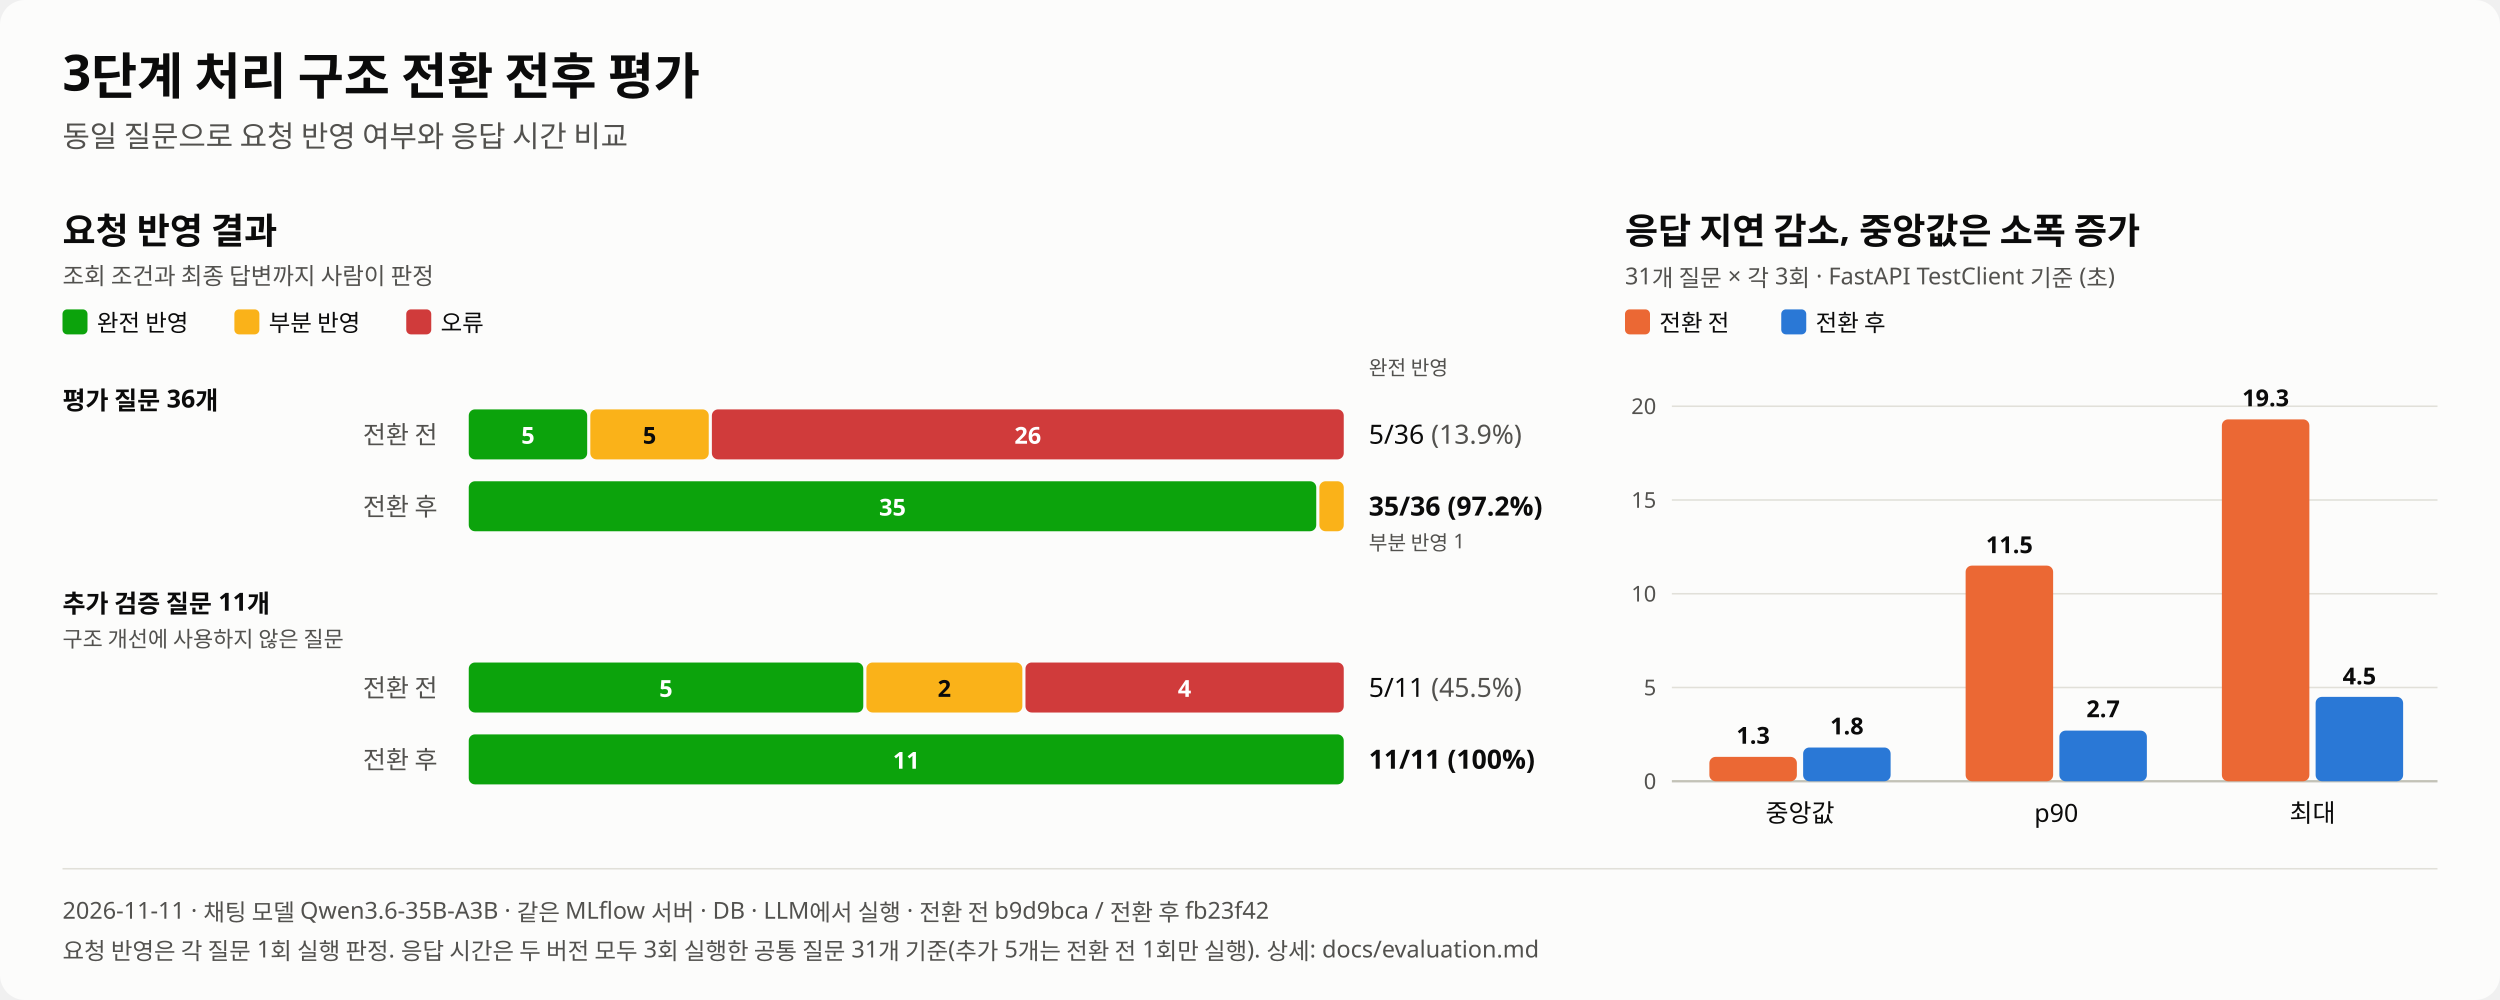
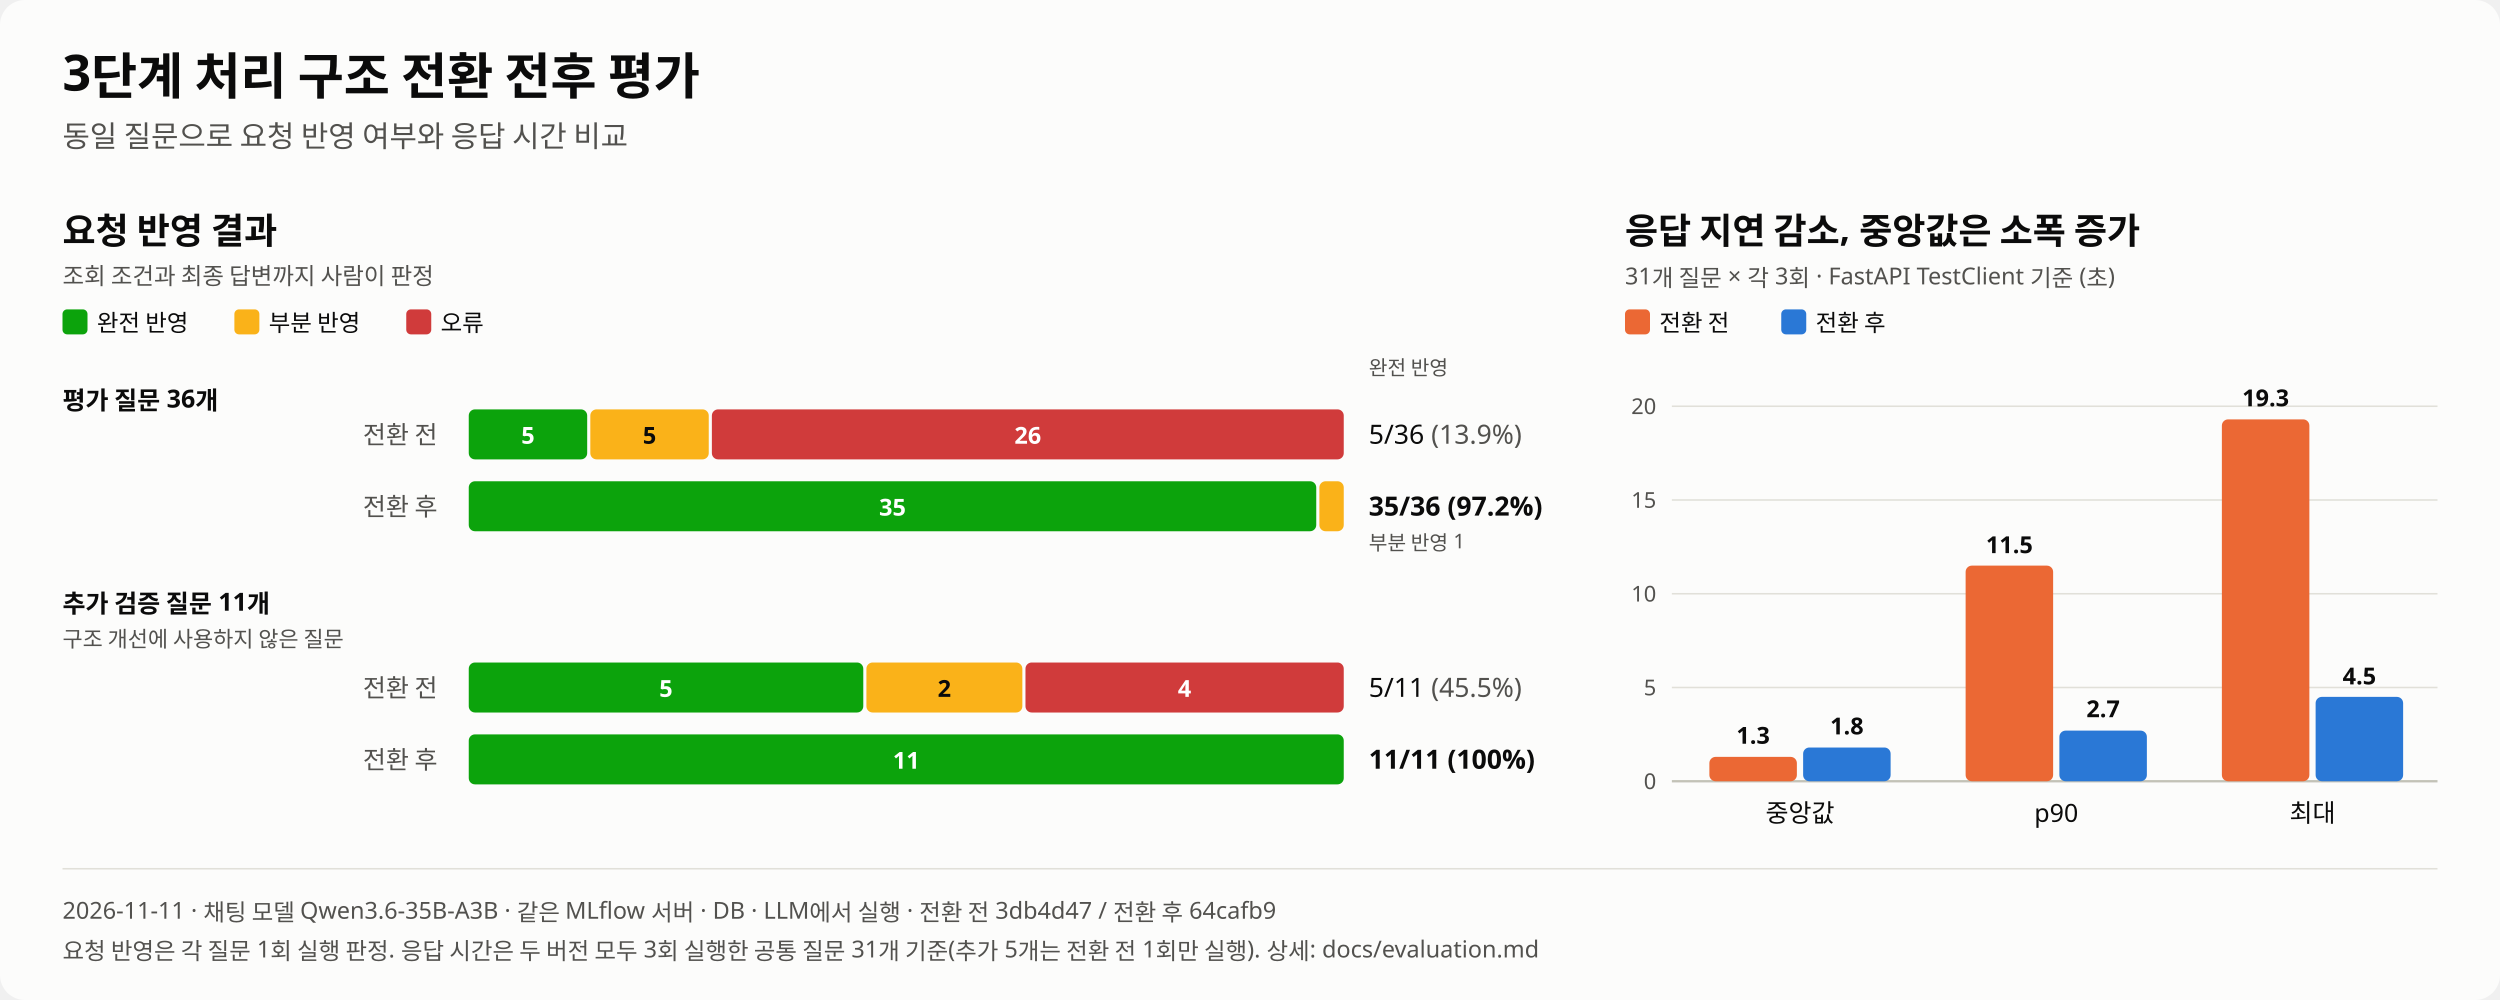
<svg xmlns="http://www.w3.org/2000/svg" width="1600" height="640" viewBox="0 0 1600 640" font-family="NanumGothic, 'Noto Sans KR', 'Apple SD Gothic Neo', sans-serif">
  <rect width="1600" height="640" rx="16" fill="#fcfcfb" />
  <text x="40" y="58" font-size="32" font-weight="700" fill="#0b0b0b">3단계 처리 구조 전환 전후 평가</text>
  <text x="40" y="94" font-size="19" fill="#52514e">동일 질문으로 요청 반영 여부와 응답 시간 비교</text>
  <text x="40" y="156" font-size="23" font-weight="700" fill="#0b0b0b">요청 반영 결과</text>
  <text x="40" y="182" font-size="15" fill="#52514e">조회 조건과 최종 답변까지 사람이 판정</text>
  <g font-size="15" fill="#0b0b0b">
    <rect x="40" y="198" width="16" height="16" rx="3" fill="#0ca30c" />
    <text x="62" y="212">완전 반영</text>
    <rect x="150" y="198" width="16" height="16" rx="3" fill="#fab219" />
    <text x="172" y="212">부분 반영</text>
    <rect x="260" y="198" width="16" height="16" rx="3" fill="#d03b3b" />
    <text x="282" y="212">오류</text>
  </g>
  <g font-size="16" fill="#0b0b0b">
    <text x="40" y="262" font-weight="700">평가 질문 36개</text>
    <text x="280" y="284" text-anchor="end" fill="#52514e">전환 전</text>
    <text x="280" y="330" text-anchor="end" fill="#52514e">전환 후</text>
    <text x="40" y="392" font-weight="700">추가 검증 질문 11개</text>
    <text x="40" y="414" font-size="14" fill="#52514e">구조 개선에 사용하지 않은 질문</text>
    <text x="280" y="446" text-anchor="end" fill="#52514e">전환 전</text>
    <text x="280" y="492" text-anchor="end" fill="#52514e">전환 후</text>
  </g>
  <rect x="300" y="262" width="75.8" height="32" rx="4" fill="#0ca30c" />
  <rect x="377.8" y="262" width="75.8" height="32" rx="4" fill="#fab219" />
  <rect x="455.6" y="262" width="404.4" height="32" rx="4" fill="#d03b3b" />
  <g font-size="15" font-weight="700" text-anchor="middle">
    <text x="337.9" y="284" fill="#ffffff">5</text>
    <text x="415.7" y="284" fill="#0b0b0b">5</text>
    <text x="657.8" y="284" fill="#ffffff">26</text>
  </g>
  <rect x="300" y="308" width="542.4" height="32" rx="4" fill="#0ca30c" />
  <rect x="844.4" y="308" width="15.6" height="32" rx="4" fill="#fab219" />
  <text x="571.2" y="330" font-size="15" font-weight="700" fill="#ffffff" text-anchor="middle">35</text>
  <rect x="300" y="424" width="252.5" height="32" rx="4" fill="#0ca30c" />
  <rect x="554.5" y="424" width="99.8" height="32" rx="4" fill="#fab219" />
  <rect x="656.3" y="424" width="203.7" height="32" rx="4" fill="#d03b3b" />
  <g font-size="15" font-weight="700" text-anchor="middle">
    <text x="426.2" y="446" fill="#ffffff">5</text>
    <text x="604.4" y="446" fill="#0b0b0b">2</text>
    <text x="758.1" y="446" fill="#ffffff">4</text>
  </g>
  <rect x="300" y="470" width="560" height="32" rx="4" fill="#0ca30c" />
  <text x="580" y="492" font-size="15" font-weight="700" fill="#ffffff" text-anchor="middle">11</text>
  <g font-size="17" fill="#0b0b0b">
    <text x="876" y="284">5/36 <tspan fill="#52514e">(13.9%)</tspan>
    </text>
    <text x="876" y="330" font-weight="700">35/36 (97.2%)</text>
    <text x="876" y="352" font-size="13" fill="#52514e">부분 반영 1</text>
    <text x="876" y="446">5/11 <tspan fill="#52514e">(45.5%)</tspan>
    </text>
    <text x="876" y="492" font-weight="700">11/11 (100%)</text>
  </g>
  <text x="876" y="240" font-size="13" fill="#52514e">완전 반영</text>
  <text x="1040" y="156" font-size="23" font-weight="700" fill="#0b0b0b">응답 지연 감소, 중앙값은 소폭 증가</text>
  <text x="1040" y="182" font-size="15" fill="#52514e">31개 질문 × 각 3회 · FastAPI TestClient 기준 (초)</text>
  <g font-size="15" fill="#0b0b0b">
    <rect x="1040" y="198" width="16" height="16" rx="3" fill="#eb6834" />
    <text x="1062" y="212">전환 전</text>
    <rect x="1140" y="198" width="16" height="16" rx="3" fill="#2a78d6" />
    <text x="1162" y="212">전환 후</text>
  </g>
  <g stroke="#e1e0d9" stroke-width="1">
    <line x1="1070" y1="260" x2="1560" y2="260" />
    <line x1="1070" y1="320" x2="1560" y2="320" />
    <line x1="1070" y1="380" x2="1560" y2="380" />
    <line x1="1070" y1="440" x2="1560" y2="440" />
  </g>
  <line x1="1070" y1="500" x2="1560" y2="500" stroke="#c3c2b7" stroke-width="1.5" />
  <g font-size="14" fill="#52514e" text-anchor="end">
    <text x="1060" y="265">20</text>
    <text x="1060" y="325">15</text>
    <text x="1060" y="385">10</text>
    <text x="1060" y="445">5</text>
    <text x="1060" y="505">0</text>
  </g>
  <g>
    <rect x="1094" y="484.4" width="56" height="15.6" rx="4" fill="#eb6834" />
    <rect x="1154" y="478.4" width="56" height="21.6" rx="4" fill="#2a78d6" />
    <rect x="1258" y="362" width="56" height="138" rx="4" fill="#eb6834" />
    <rect x="1318" y="467.6" width="56" height="32.4" rx="4" fill="#2a78d6" />
    <rect x="1422" y="268.4" width="56" height="231.6" rx="4" fill="#eb6834" />
    <rect x="1482" y="446" width="56" height="54" rx="4" fill="#2a78d6" />
  </g>
  <g font-size="15" font-weight="700" fill="#0b0b0b" text-anchor="middle">
    <text x="1122" y="476">1.3</text>
    <text x="1182" y="470">1.8</text>
    <text x="1286" y="354">11.5</text>
    <text x="1346" y="459">2.7</text>
    <text x="1450" y="260">19.3</text>
    <text x="1510" y="438">4.5</text>
  </g>
  <g font-size="16" fill="#0b0b0b" text-anchor="middle">
    <text x="1152" y="526">중앙값</text>
    <text x="1316" y="526">p90</text>
    <text x="1480" y="526">최대</text>
  </g>
  <line x1="40" y1="556" x2="1560" y2="556" stroke="#e1e0d9" />
  <g font-size="15" fill="#52514e">
-     <text x="40" y="588">2026-11-11 · 채팅 모델 Qwen3.6-35B-A3B · 같은 MLflow 서버 · DB · LLM에서 실행 · 전환 전 b9d9bca / 전환 후 fb23f42</text>
+     <text x="40" y="588">2026-11-11 · 채팅 모델 Qwen3.6-35B-A3B · 같은 MLflow 서버 · DB · LLM에서 실행 · 전환 전 3db4d47 / 전환 후 64cafb9</text>
    <text x="40" y="614">요청 반영은 각 질문 1회 실행 판정. 응답 시간은 두 버전 모두 3회 실행한 공통 질문 31개 기준(추가 5개는 전환 전 1회만 실행). 상세: docs/evaluation.md</text>
  </g>
</svg>
